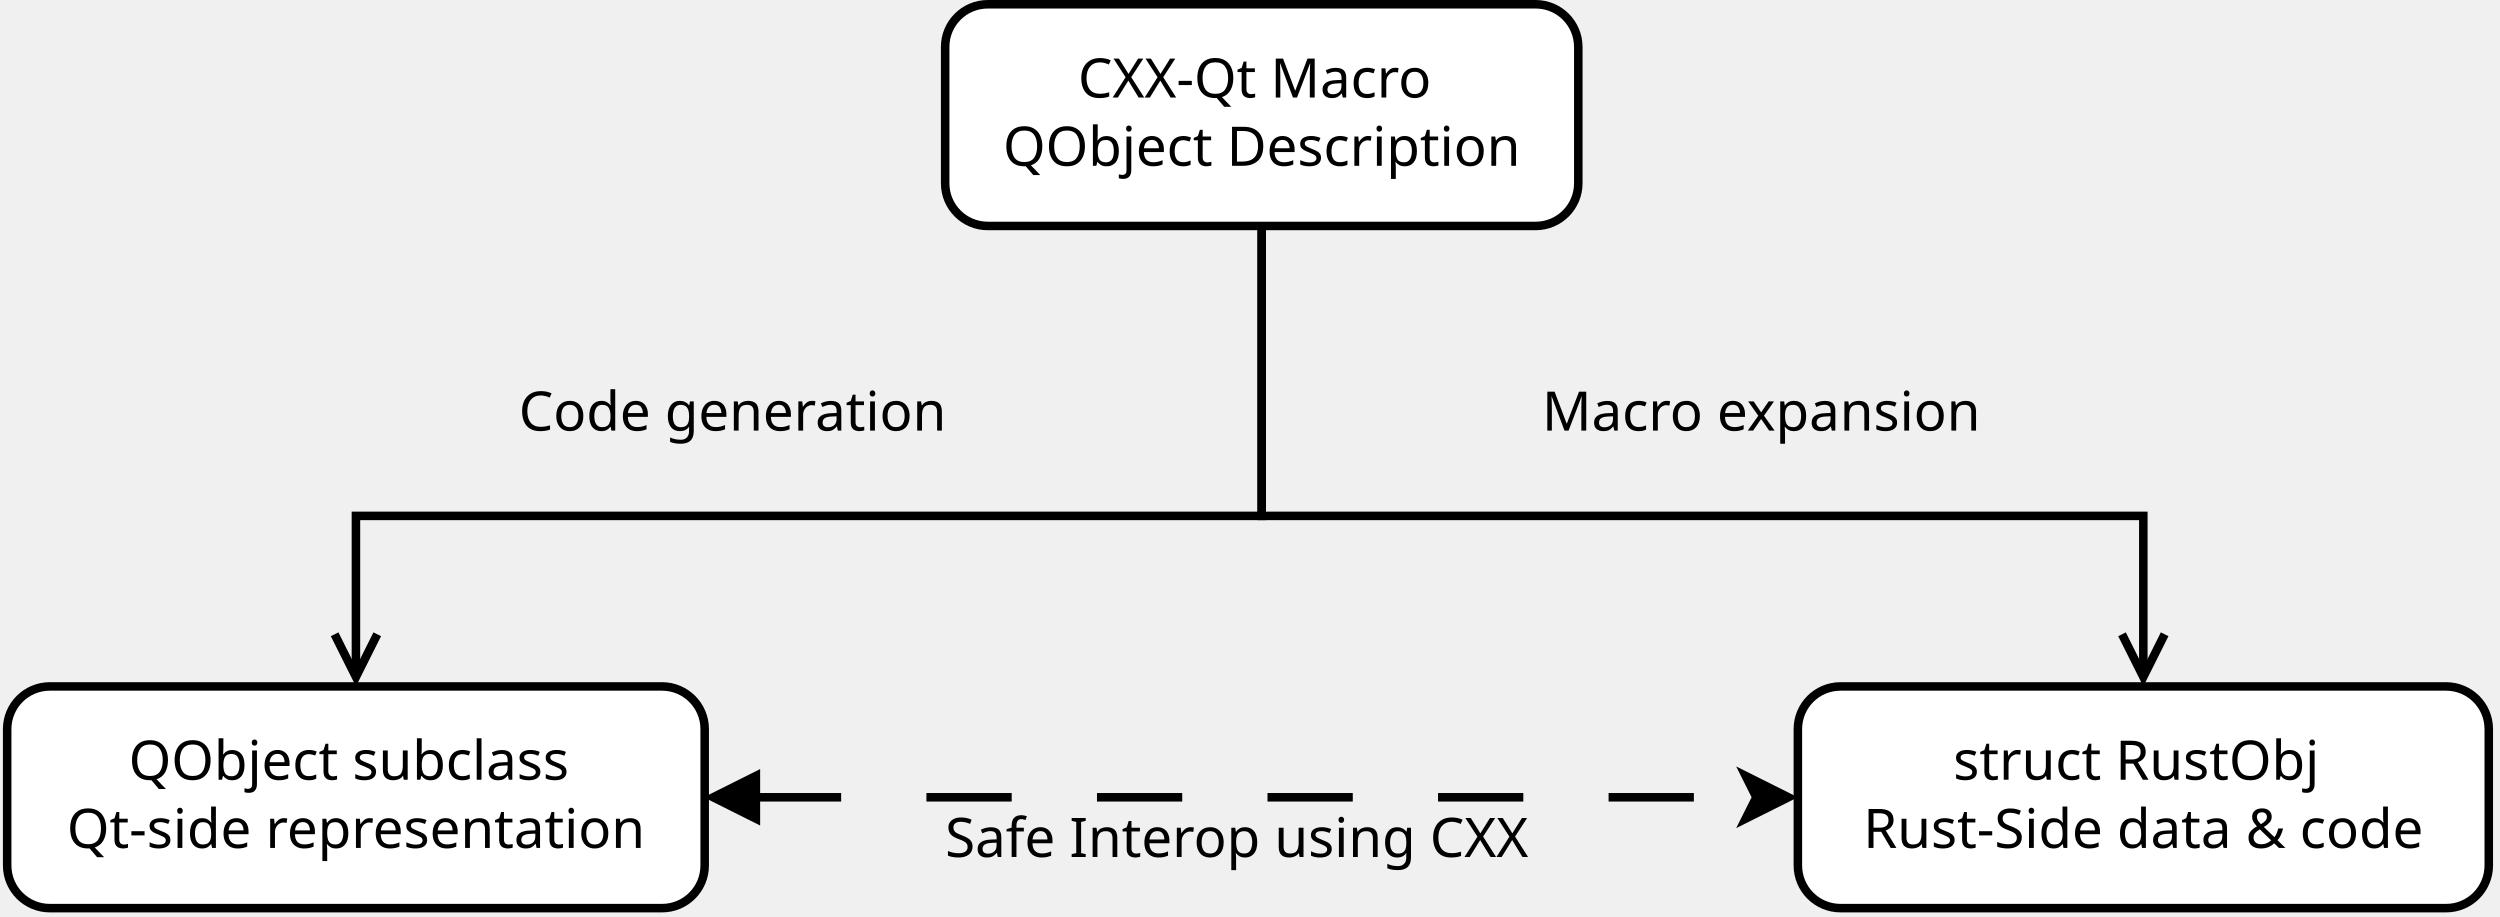
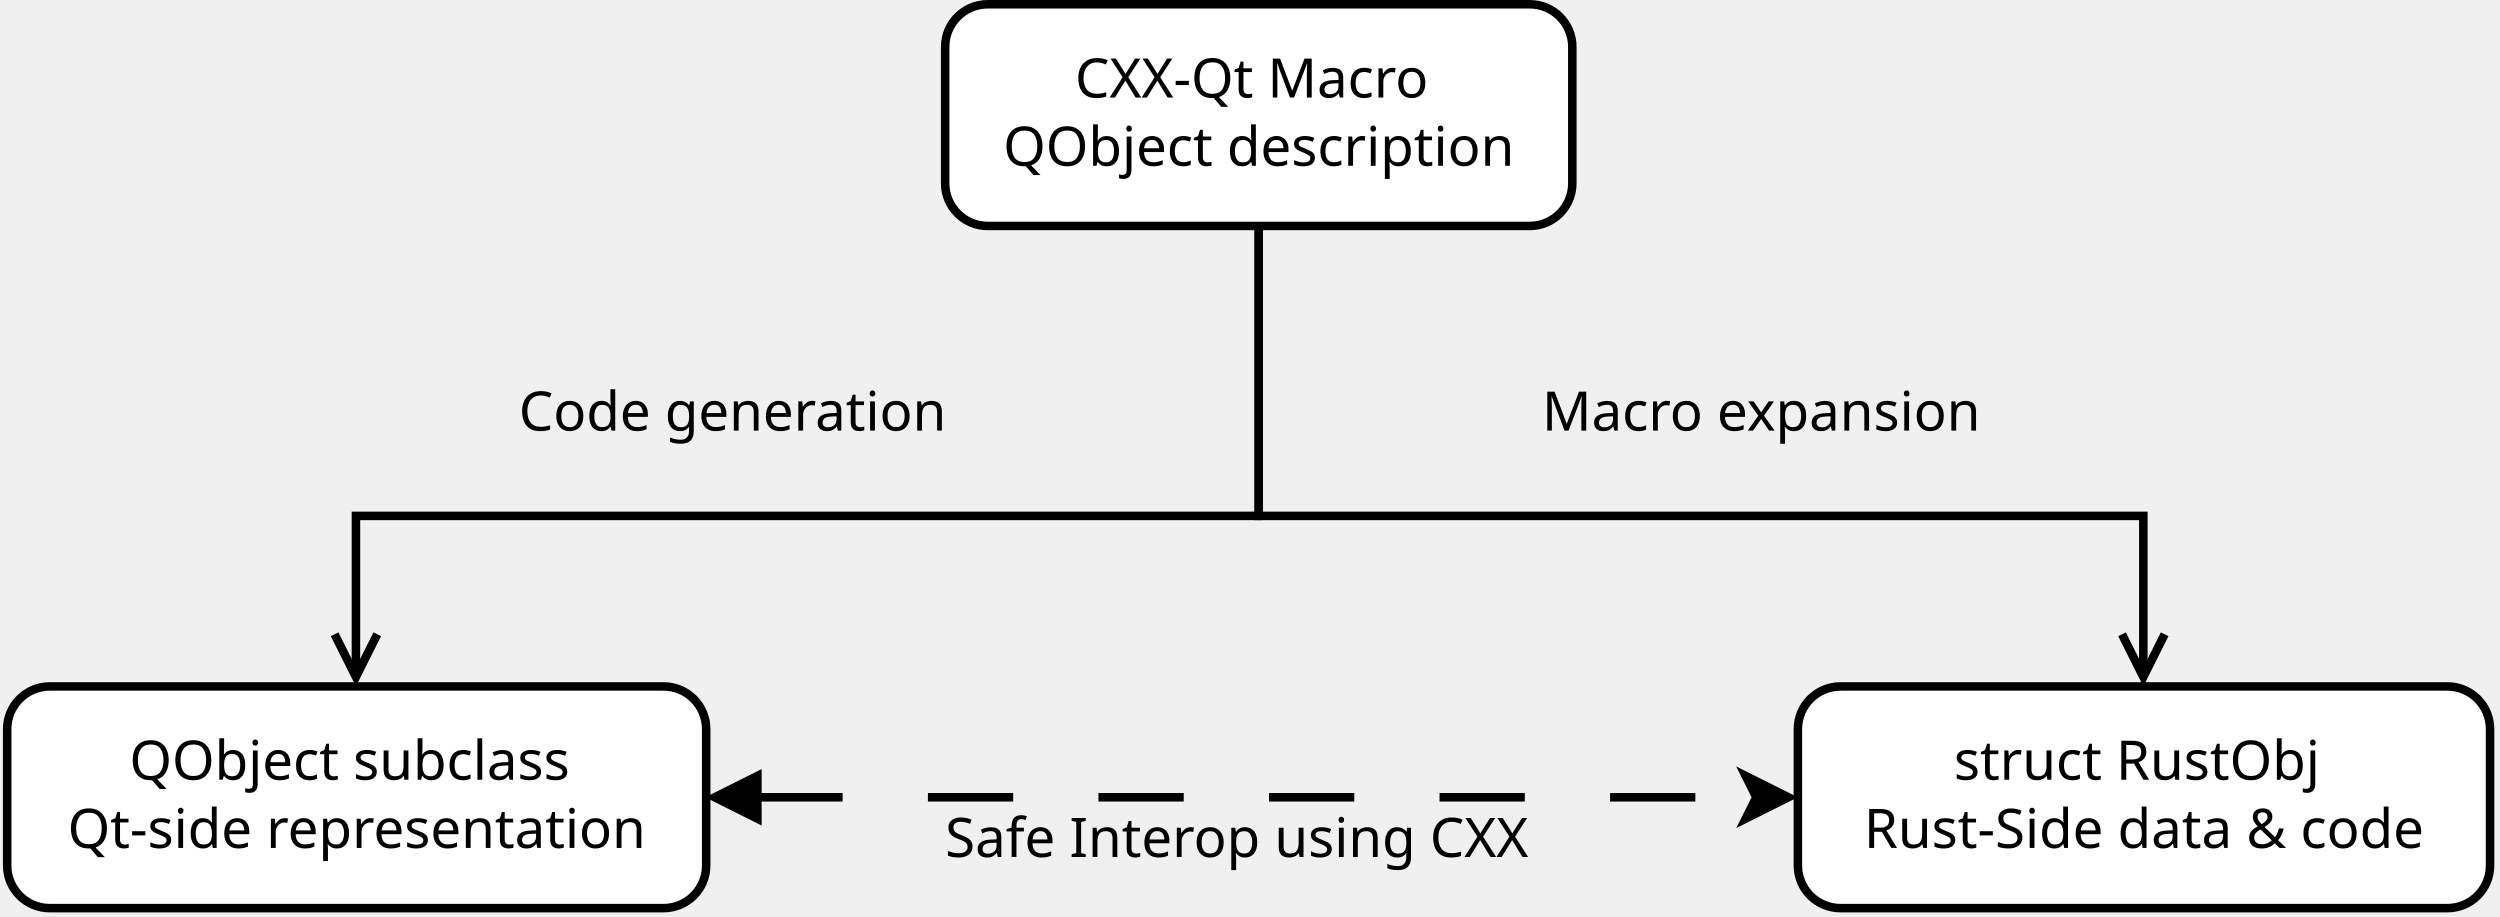
<svg xmlns="http://www.w3.org/2000/svg" width="30cm" height="11cm" viewBox="459 199 585 215">
  <g id="Background">
    <g>
-       <rect style="fill: #ffffff; fill-opacity: 1; stroke-opacity: 1; stroke-width: 2; stroke: #000000" x="680" y="200" width="148.5" height="52" rx="10" ry="10" />
-       <text font-size="12.8" style="fill: #000000; fill-opacity: 1; stroke: none;text-anchor:middle;font-family:sans-serif;font-style:normal;font-weight:normal" x="754.25" y="221.881">
-         <tspan x="754.25" y="221.881">CXX-Qt Macro</tspan>
-         <tspan x="754.25" y="237.881">QObject Description</tspan>
+       <rect style="fill: #ffffff; fill-opacity: 1; stroke-opacity: 1; stroke-width: 2; stroke: #000000" x="680" y="200" width="147.1" height="52" rx="10" ry="10" />
+       <text font-size="12.8" style="fill: #000000; fill-opacity: 1; stroke: none;text-anchor:middle;font-family:sans-serif;font-style:normal;font-weight:normal" x="753.55" y="221.881">
+         <tspan x="753.55" y="221.881">CXX-Qt Macro</tspan>
+         <tspan x="753.55" y="237.881">QObject description</tspan>
      </text>
    </g>
    <g>
-       <rect style="fill: #ffffff; fill-opacity: 1; stroke-opacity: 1; stroke-width: 2; stroke: #000000" x="880" y="360" width="162.05" height="52" rx="10" ry="10" />
-       <text font-size="12.8" style="fill: #000000; fill-opacity: 1; stroke: none;text-anchor:middle;font-family:sans-serif;font-style:normal;font-weight:normal" x="961.025" y="381.881">
-         <tspan x="961.025" y="381.881">struct RustObj</tspan>
-         <tspan x="961.025" y="397.881">Rust-Side data &amp; code</tspan>
+       <rect style="fill: #ffffff; fill-opacity: 1; stroke-opacity: 1; stroke-width: 2; stroke: #000000" x="880" y="360" width="162.35" height="52" rx="10" ry="10" />
+       <text font-size="12.8" style="fill: #000000; fill-opacity: 1; stroke: none;text-anchor:middle;font-family:sans-serif;font-style:normal;font-weight:normal" x="961.175" y="381.881">
+         <tspan x="961.175" y="381.881">struct RustObj</tspan>
+         <tspan x="961.175" y="397.881">Rust-Side data &amp; code</tspan>
      </text>
    </g>
    <g>
-       <rect style="fill: #ffffff; fill-opacity: 1; stroke-opacity: 1; stroke-width: 2; stroke: #000000" x="460" y="360" width="163.6" height="52" rx="10" ry="10" />
-       <text font-size="12.8" style="fill: #000000; fill-opacity: 1; stroke: none;text-anchor:middle;font-family:sans-serif;font-style:normal;font-weight:normal" x="541.8" y="381.881">
-         <tspan x="541.8" y="381.881">QObject subclass</tspan>
-         <tspan x="541.8" y="397.881">Qt-side representation</tspan>
+       <rect style="fill: #ffffff; fill-opacity: 1; stroke-opacity: 1; stroke-width: 2; stroke: #000000" x="460" y="360" width="163.95" height="52" rx="10" ry="10" />
+       <text font-size="12.8" style="fill: #000000; fill-opacity: 1; stroke: none;text-anchor:middle;font-family:sans-serif;font-style:normal;font-weight:normal" x="541.975" y="381.881">
+         <tspan x="541.975" y="381.881">QObject subclass</tspan>
+         <tspan x="541.975" y="397.881">Qt-side representation</tspan>
      </text>
    </g>
    <g>
-       <polyline style="fill: none; stroke-opacity: 1; stroke-width: 2; stroke-dasharray: 20; stroke: #000000" points="635.605,386 752.303,386 752.303,386 870.264,386 " />
-       <polygon style="fill: #000000; fill-opacity: 1; stroke-opacity: 1; stroke-width: 2; stroke: #000000" fill-rule="evenodd" points="635.605,381 625.605,386 635.605,391 " />
+       <polyline style="fill: none; stroke-opacity: 1; stroke-width: 2; stroke-dasharray: 20; stroke: #000000" points="635.955,386 752.478,386 752.478,386 870.264,386 " />
+       <polygon style="fill: #000000; fill-opacity: 1; stroke-opacity: 1; stroke-width: 2; stroke: #000000" fill-rule="evenodd" points="635.955,381 625.955,386 635.955,391 " />
      <polygon style="fill: #000000; fill-opacity: 1; stroke-opacity: 1; stroke-width: 2; stroke: #000000" fill-rule="evenodd" points="877.764,386 867.764,391 870.264,386 867.764,381 " />
    </g>
    <g>
-       <polyline style="fill: none; stroke-opacity: 1; stroke-width: 2; stroke: #000000" points="754.25,252 754.25,320 961.025,320 961.025,355.528 " />
-       <polyline style="fill: none; stroke-opacity: 1; stroke-width: 2; stroke: #000000" points="956.025,347.764 961.025,357.764 966.025,347.764 " />
+       <polyline style="fill: none; stroke-opacity: 1; stroke-width: 2; stroke: #000000" points="753.55,252 753.55,320 961.026,320 961.026,355.528 " />
+       <polyline style="fill: none; stroke-opacity: 1; stroke-width: 2; stroke: #000000" points="956.026,347.764 961.026,357.764 966.026,347.764 " />
    </g>
    <g>
-       <polyline style="fill: none; stroke-opacity: 1; stroke-width: 2; stroke: #000000" points="754.25,253 754.25,320 541.8,320 541.8,355.528 " />
+       <polyline style="fill: none; stroke-opacity: 1; stroke-width: 2; stroke: #000000" points="753.55,253 753.55,320 541.8,320 541.8,355.528 " />
      <polyline style="fill: none; stroke-opacity: 1; stroke-width: 2; stroke: #000000" points="536.8,347.764 541.8,357.764 546.8,347.764 " />
    </g>
    <text font-size="12.8" style="fill: #000000; fill-opacity: 1; stroke: none;text-anchor:start;font-family:sans-serif;font-style:normal;font-weight:normal" x="680" y="400">
      <tspan x="680" y="400">Safe Interop using CXX</tspan>
    </text>
    <text font-size="12.8" style="fill: #000000; fill-opacity: 1; stroke: none;text-anchor:start;font-family:sans-serif;font-style:normal;font-weight:normal" x="820" y="300">
      <tspan x="820" y="300">Macro expansion</tspan>
    </text>
    <text font-size="12.8" style="fill: #000000; fill-opacity: 1; stroke: none;text-anchor:start;font-family:sans-serif;font-style:normal;font-weight:normal" x="580" y="300">
      <tspan x="580" y="300">Code generation</tspan>
    </text>
  </g>
</svg>
